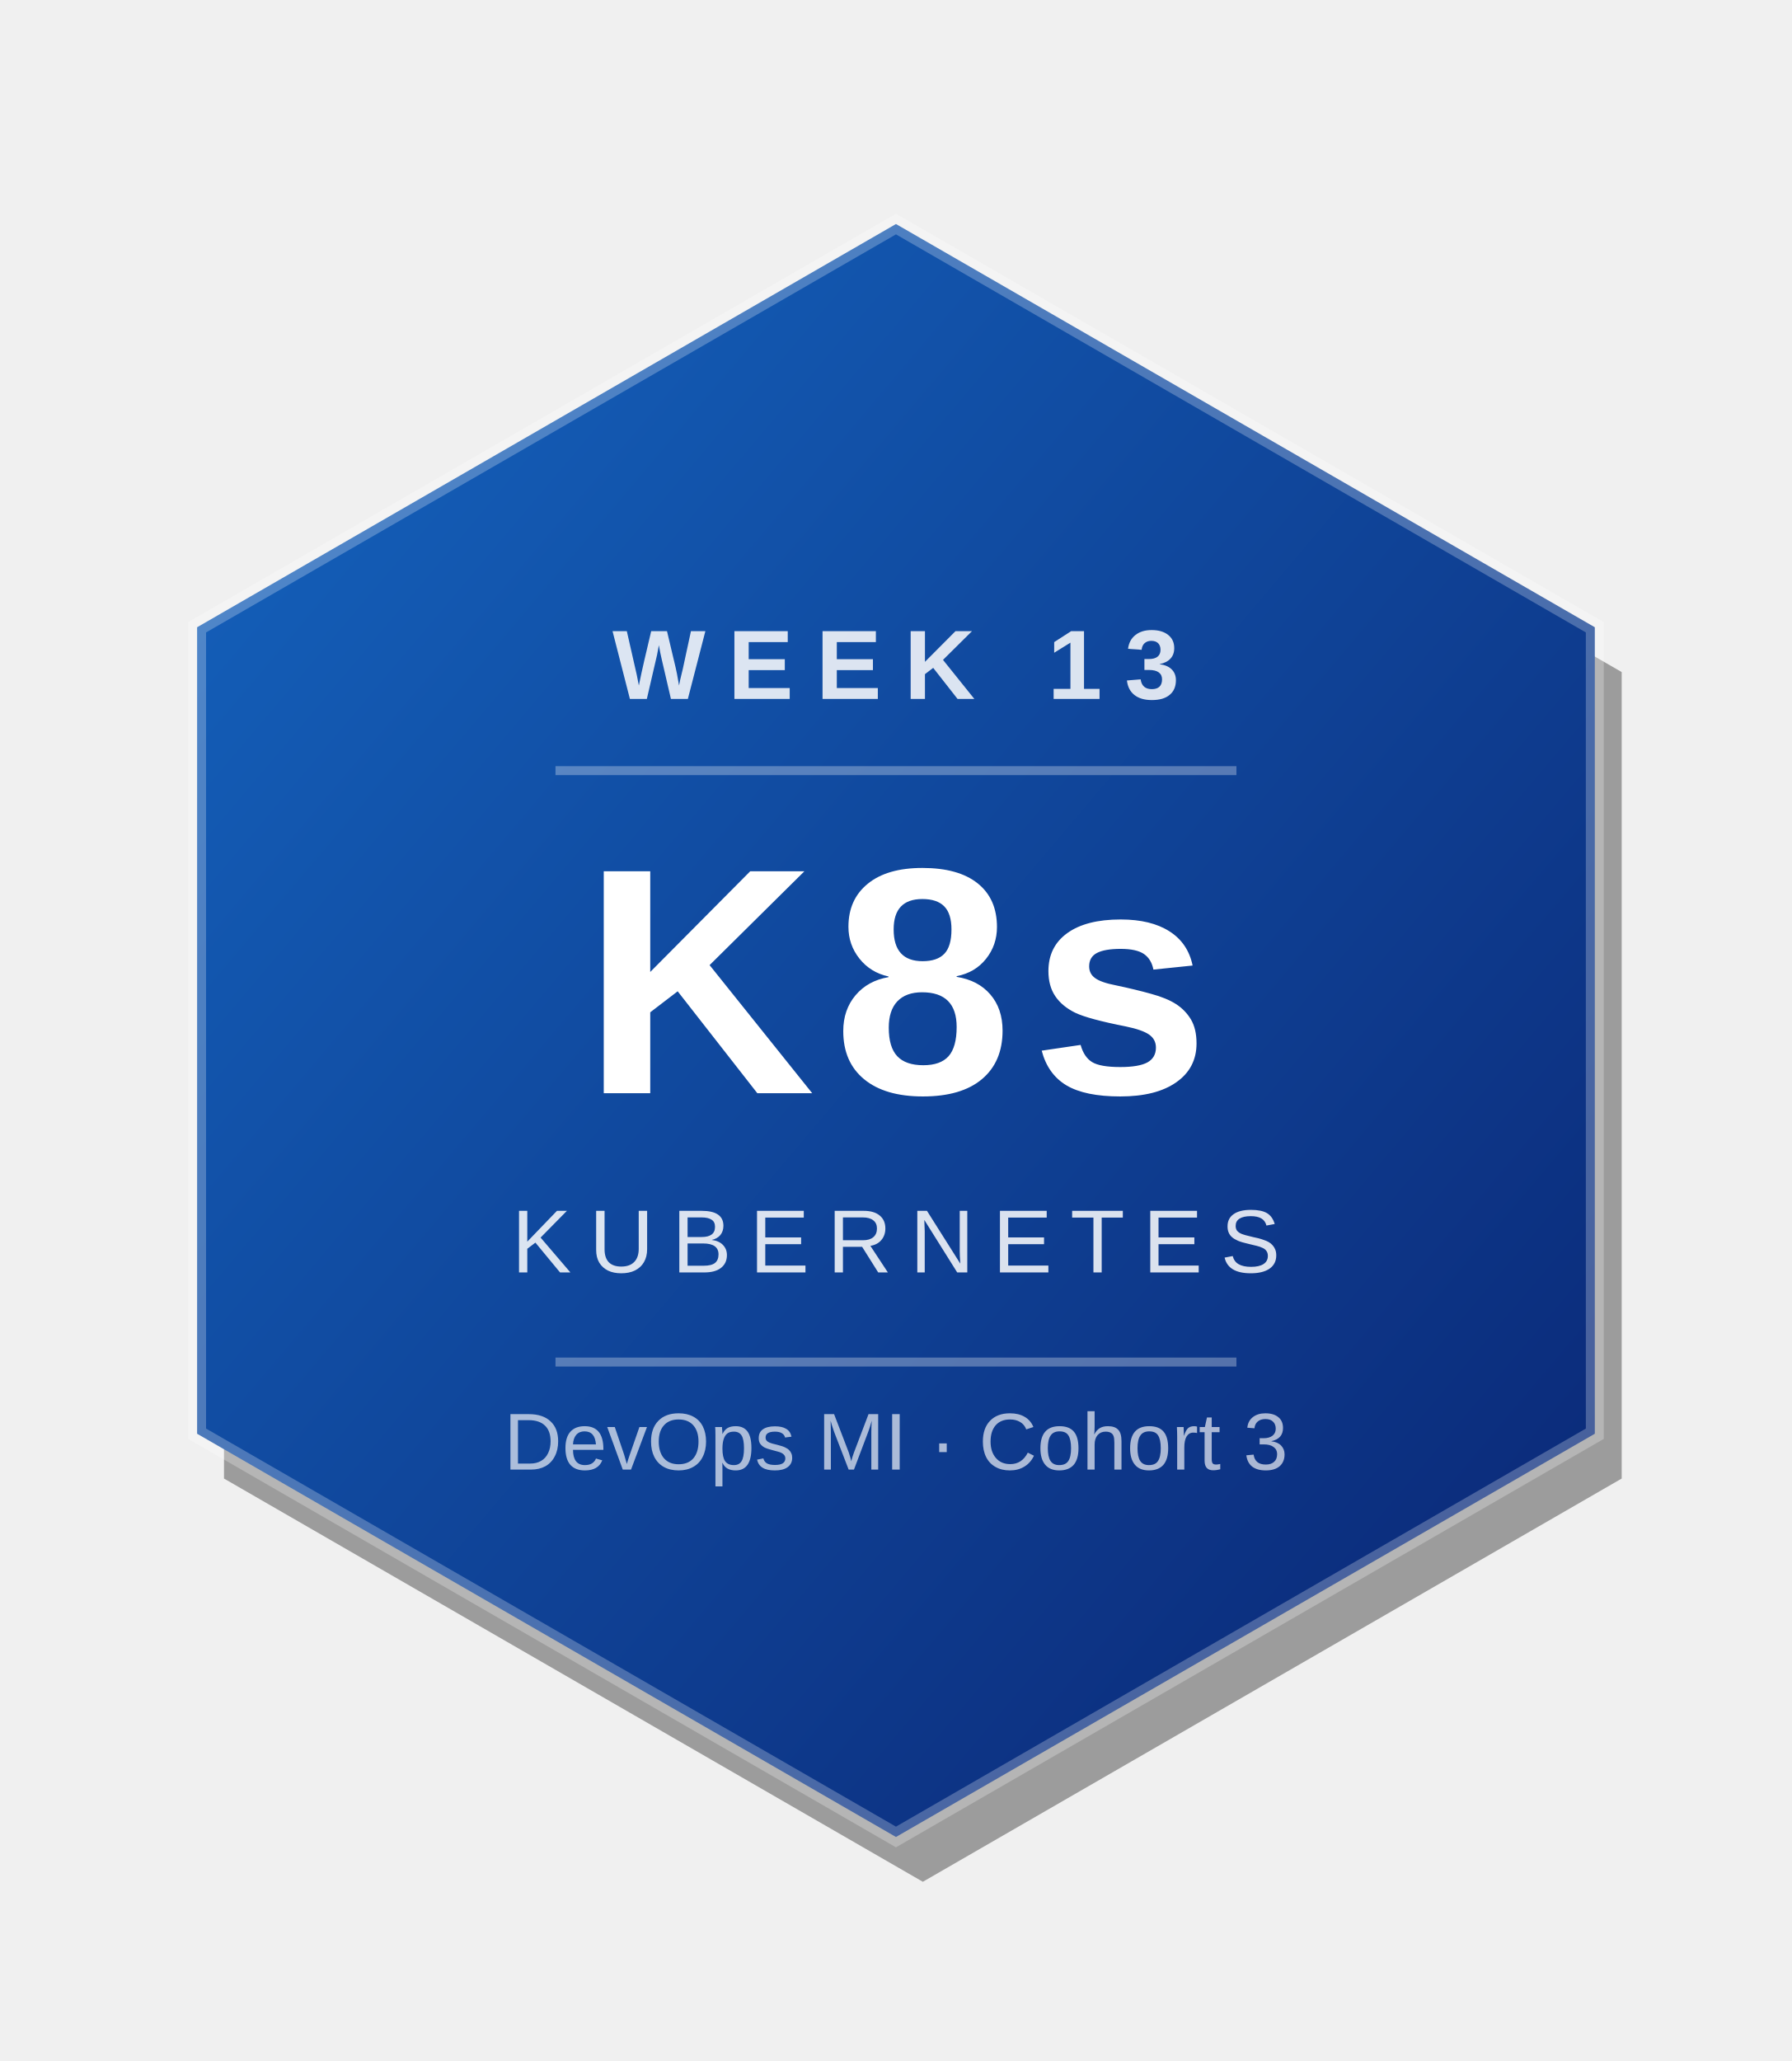
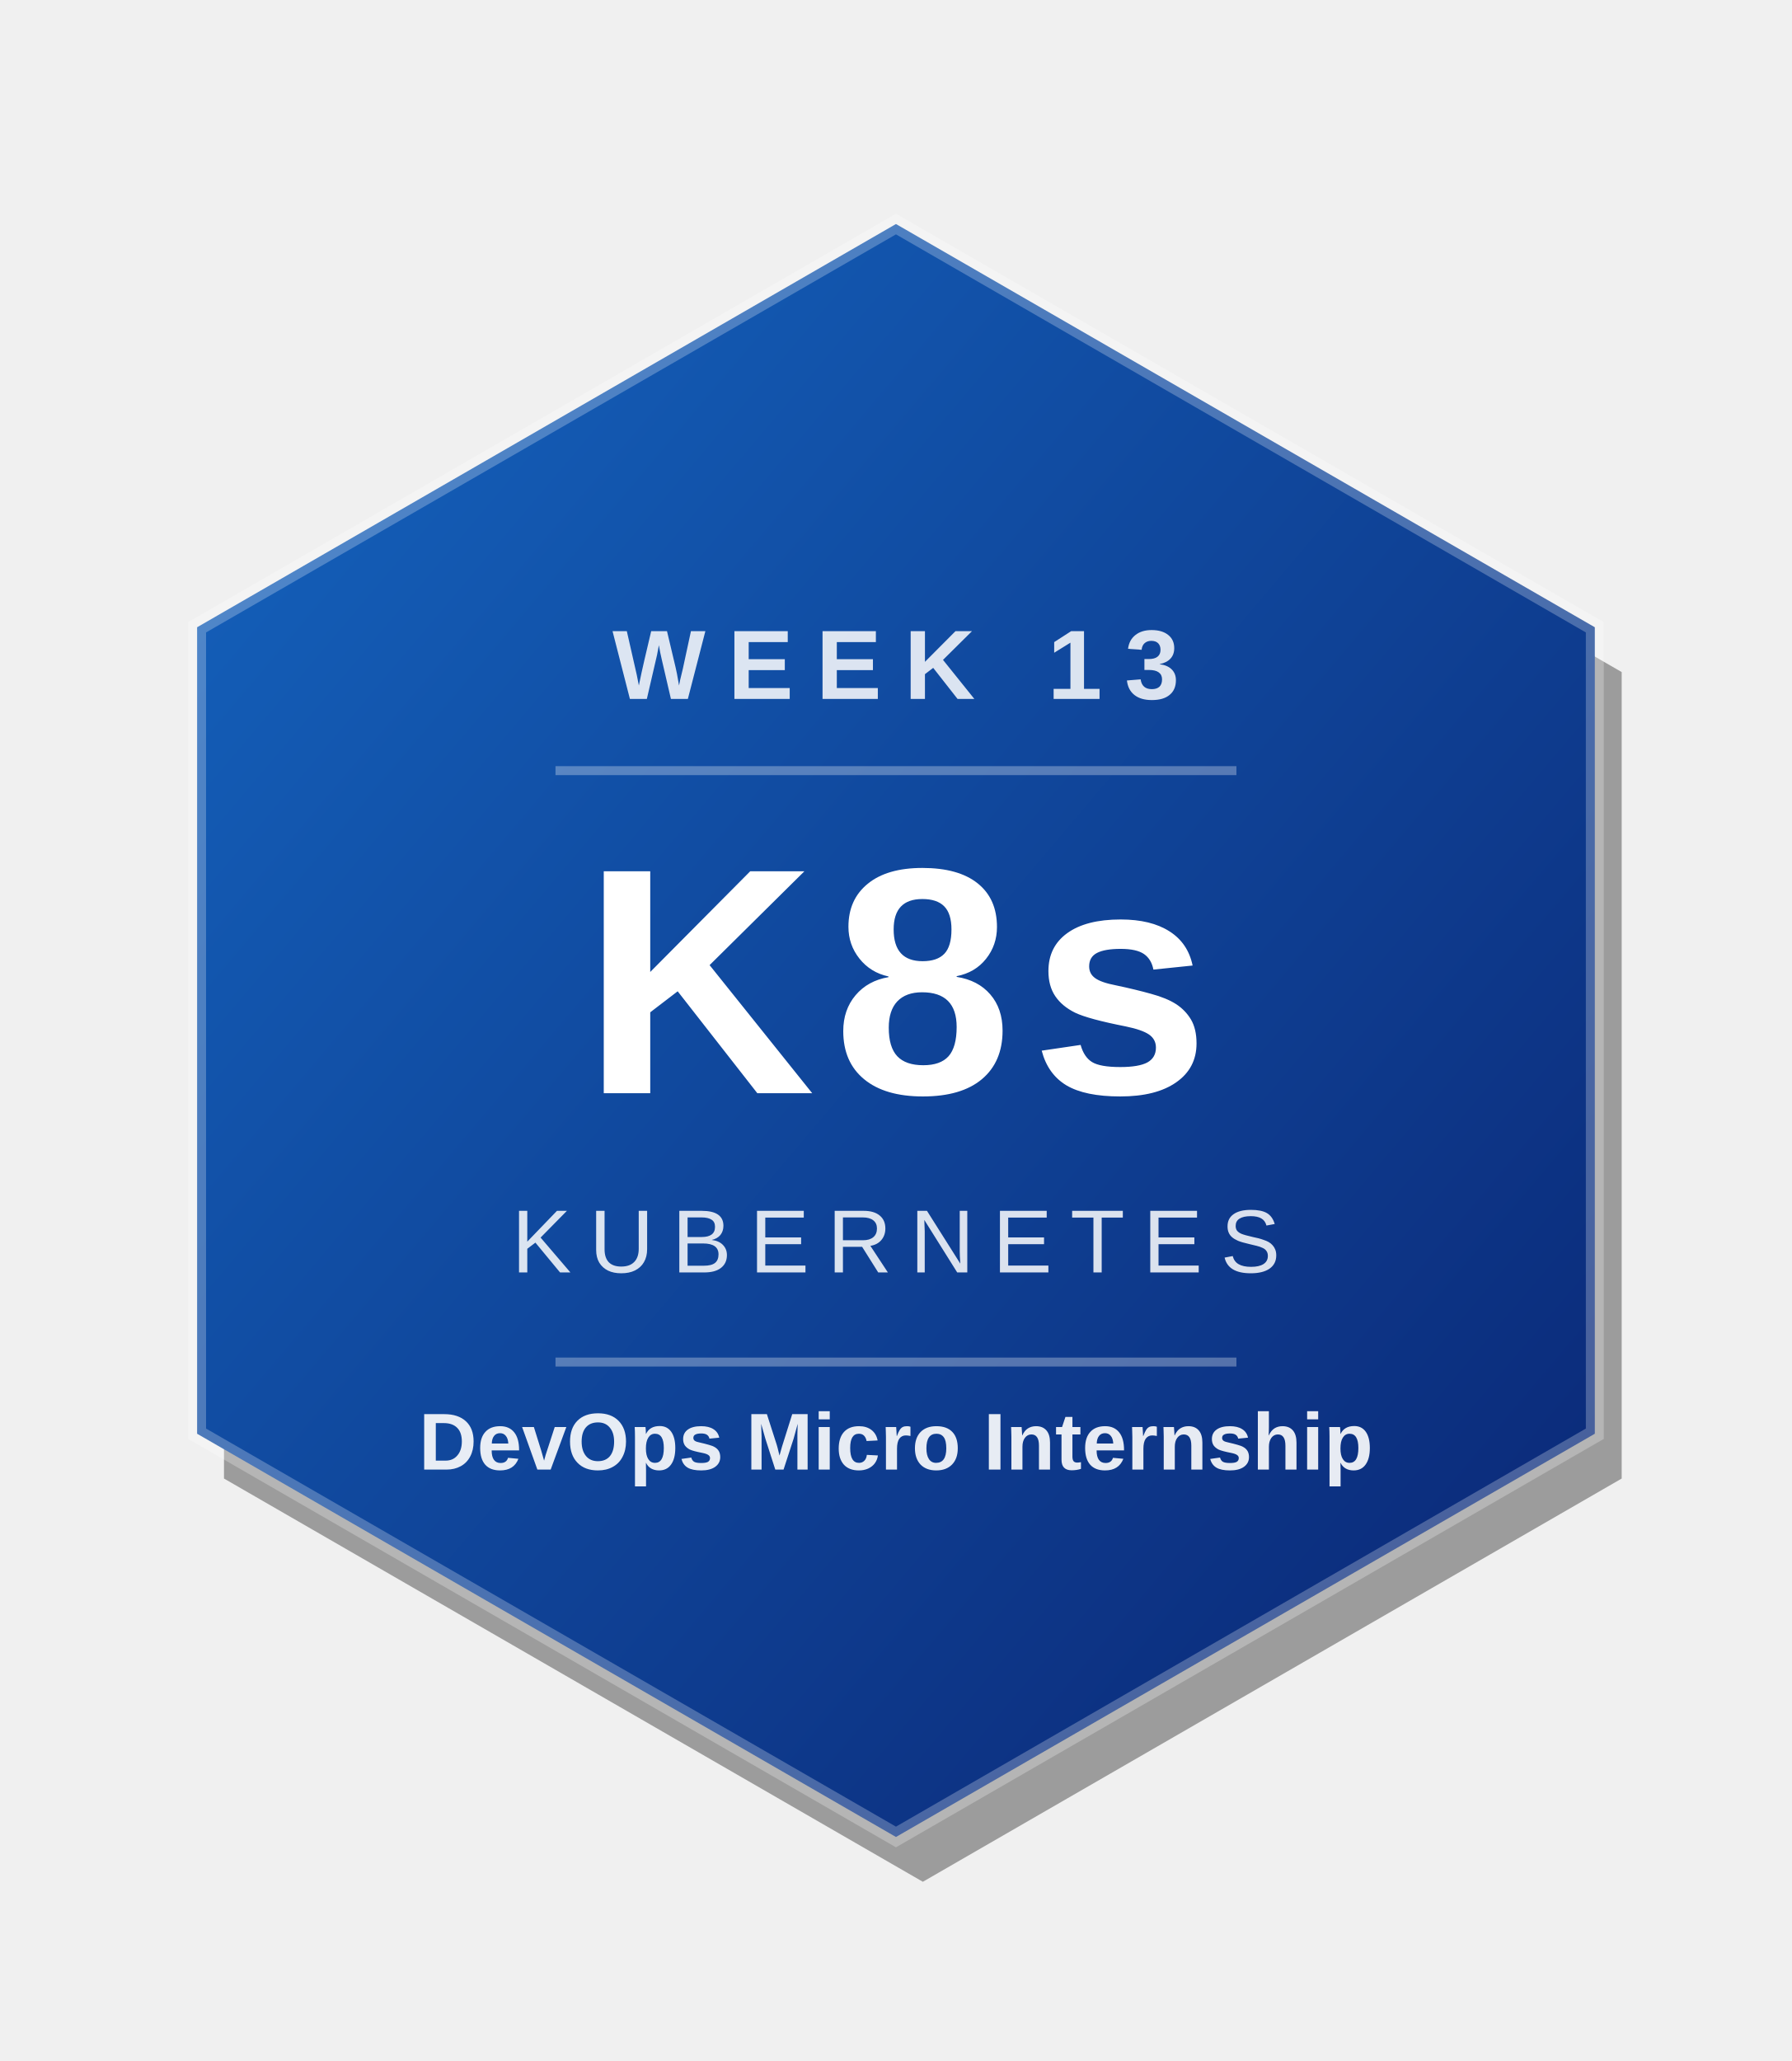
<svg xmlns="http://www.w3.org/2000/svg" viewBox="0 0 200 230" width="120" height="138">
  <defs>
    <linearGradient id="g" x1="0%" y1="0%" x2="100%" y2="100%">
      <stop offset="0%" stop-color="#1565C0" />
      <stop offset="100%" stop-color="#0A2472" />
    </linearGradient>
  </defs>
  <polygon points="103,30 181,75 181,165 103,210 25,165 25,75" fill="rgba(0,0,0,0.35)" />
  <polygon points="100,25 178,70 178,160 100,205 22,160 22,70" fill="url(#g)" />
  <polygon points="100,25 178,70 178,160 100,205 22,160 22,70" fill="none" stroke="rgba(255,255,255,0.25)" stroke-width="2" />
  <text x="100" y="78" text-anchor="middle" font-family="Arial,Helvetica,sans-serif" font-size="11" font-weight="bold" fill="rgba(255,255,255,0.85)" letter-spacing="2.5">WEEK 13</text>
  <line x1="62" y1="86" x2="138" y2="86" stroke="rgba(255,255,255,0.3)" stroke-width="1" />
  <text x="100" y="122" text-anchor="middle" font-family="Arial,Helvetica,sans-serif" font-size="36" font-weight="bold" fill="white" letter-spacing="2">K8s</text>
  <text x="100" y="142" text-anchor="middle" font-family="Arial,Helvetica,sans-serif" font-size="10" fill="rgba(255,255,255,0.85)" letter-spacing="2">KUBERNETES</text>
  <line x1="62" y1="152" x2="138" y2="152" stroke="rgba(255,255,255,0.3)" stroke-width="1" />
-   <text x="100" y="164" text-anchor="middle" font-family="Arial,Helvetica,sans-serif" font-size="9" fill="rgba(255,255,255,0.65)">DevOps MI · Cohort 3</text>
+   <text x="100" y="164" text-anchor="middle" font-family="Arial,Helvetica,sans-serif" font-size="9" font-weight="bold" fill="rgba(255,255,255,0.9)">DevOps Micro Internship</text>
</svg>
